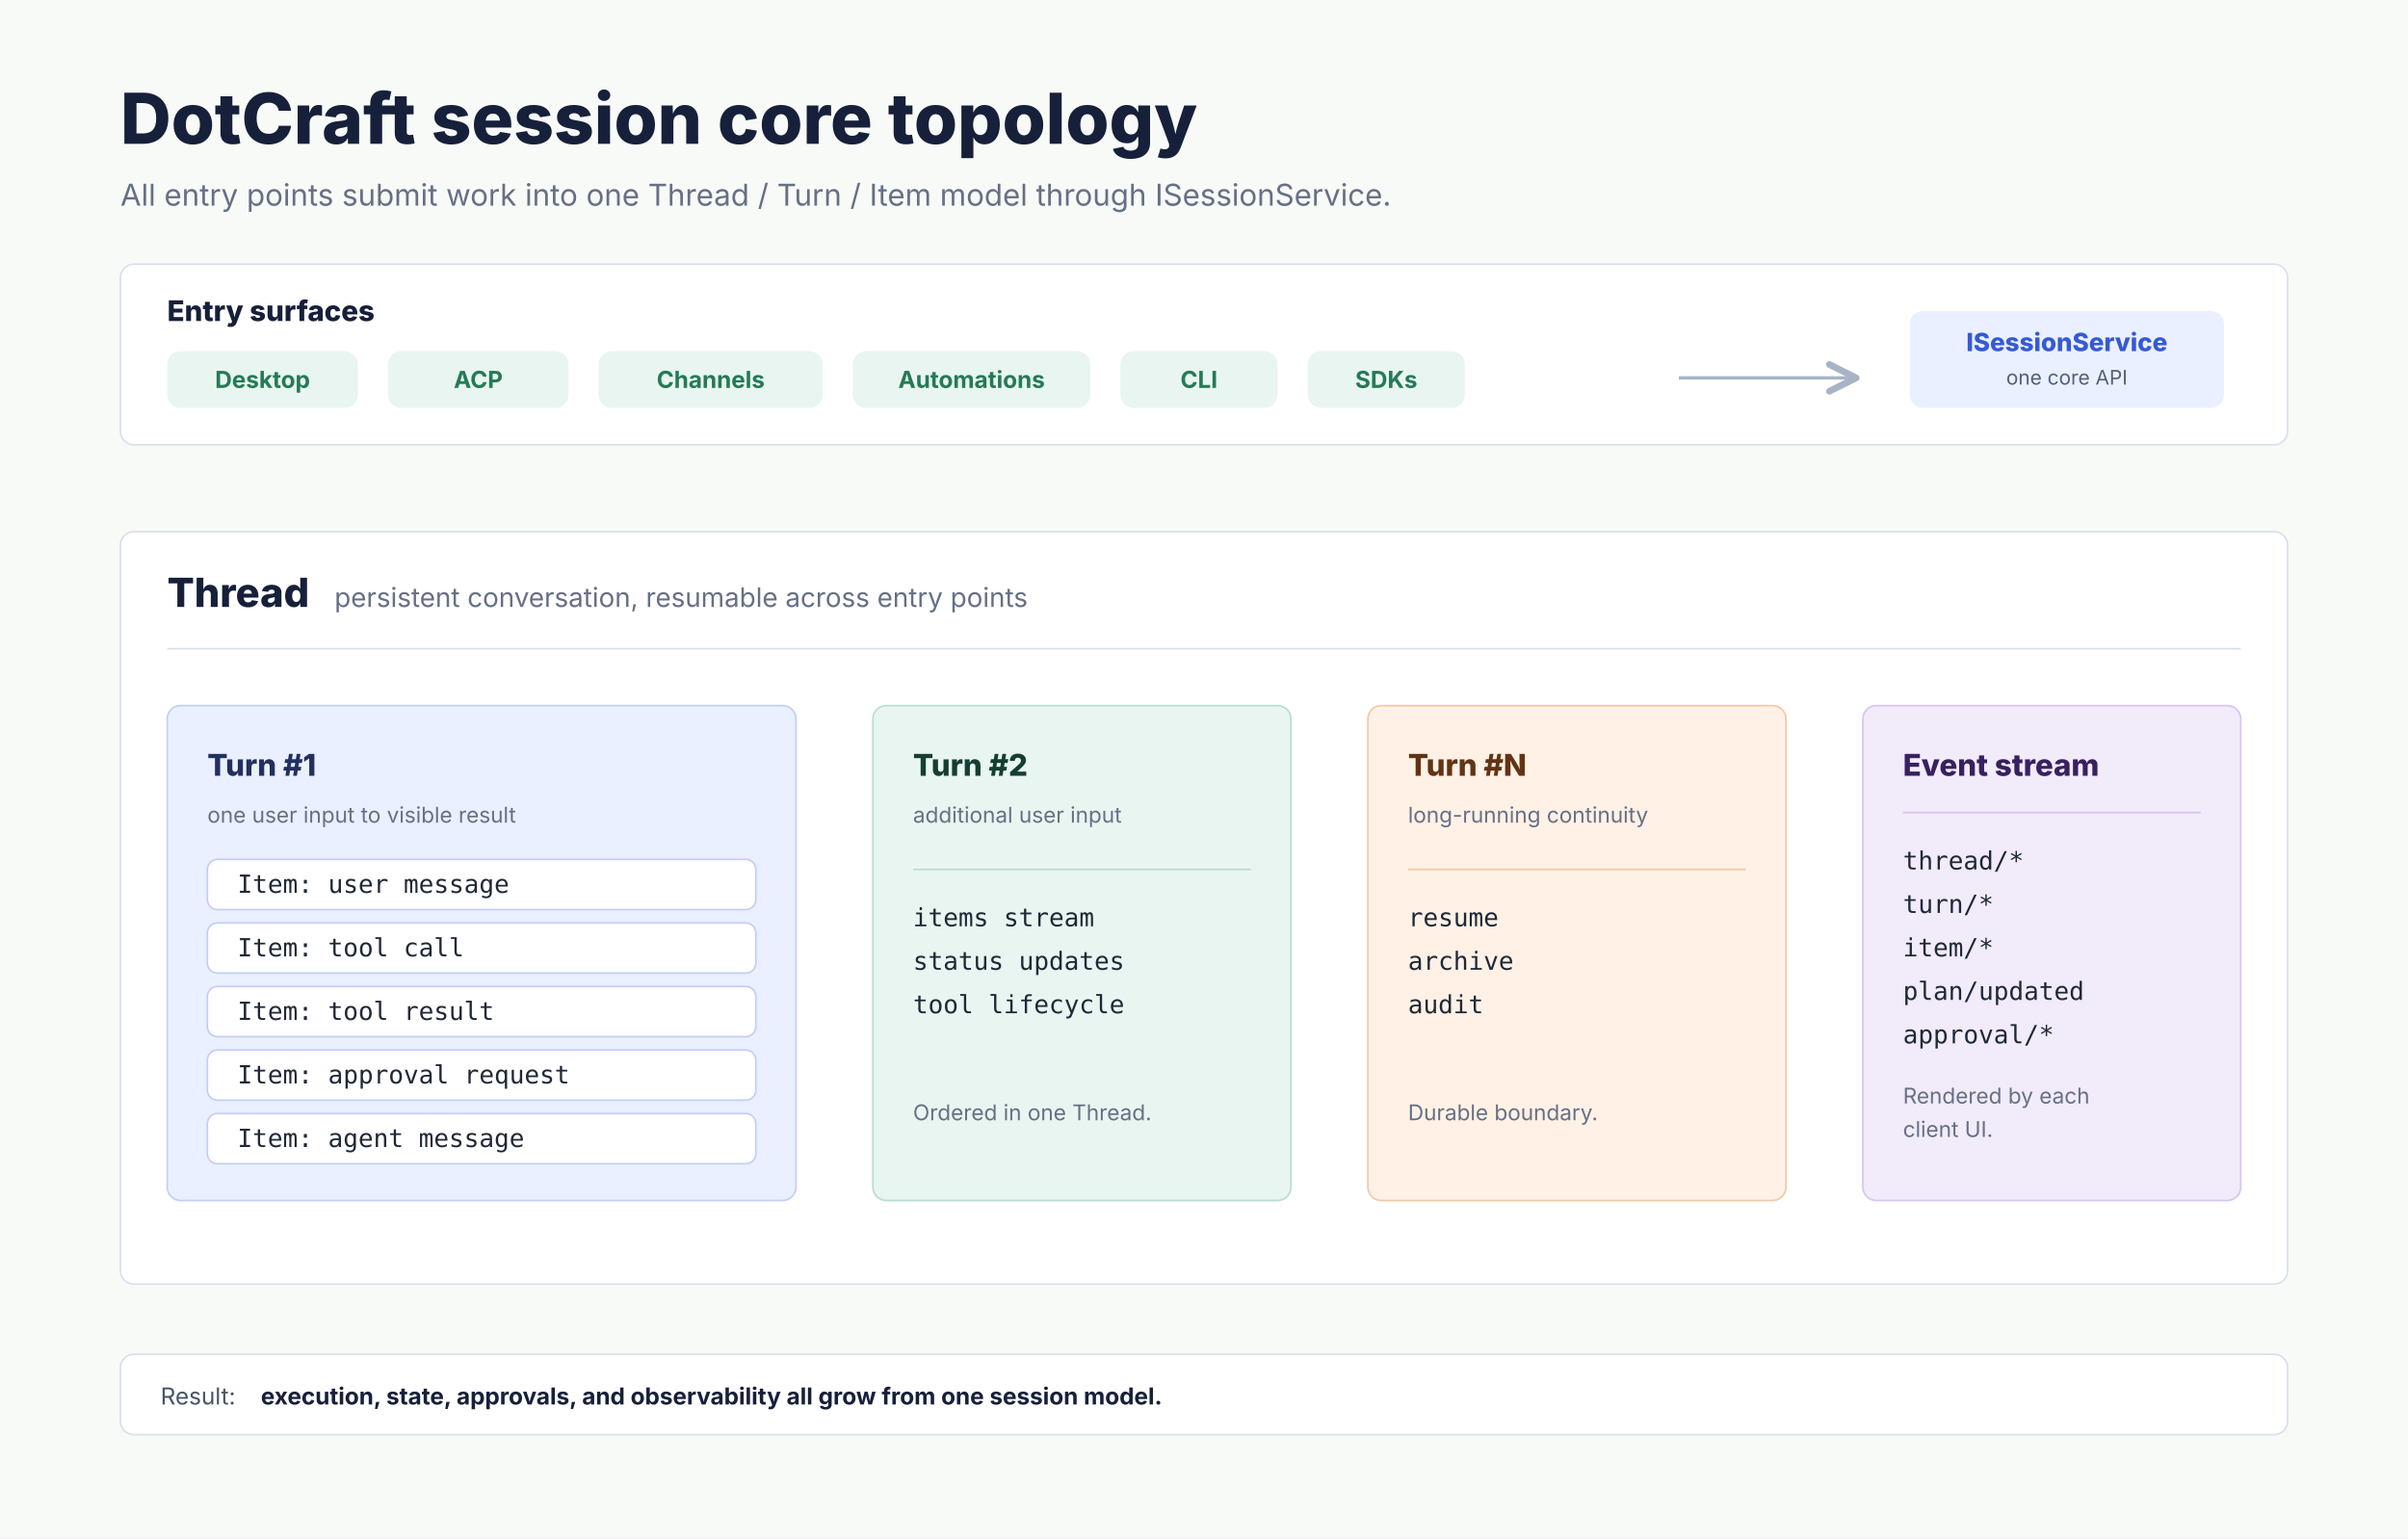
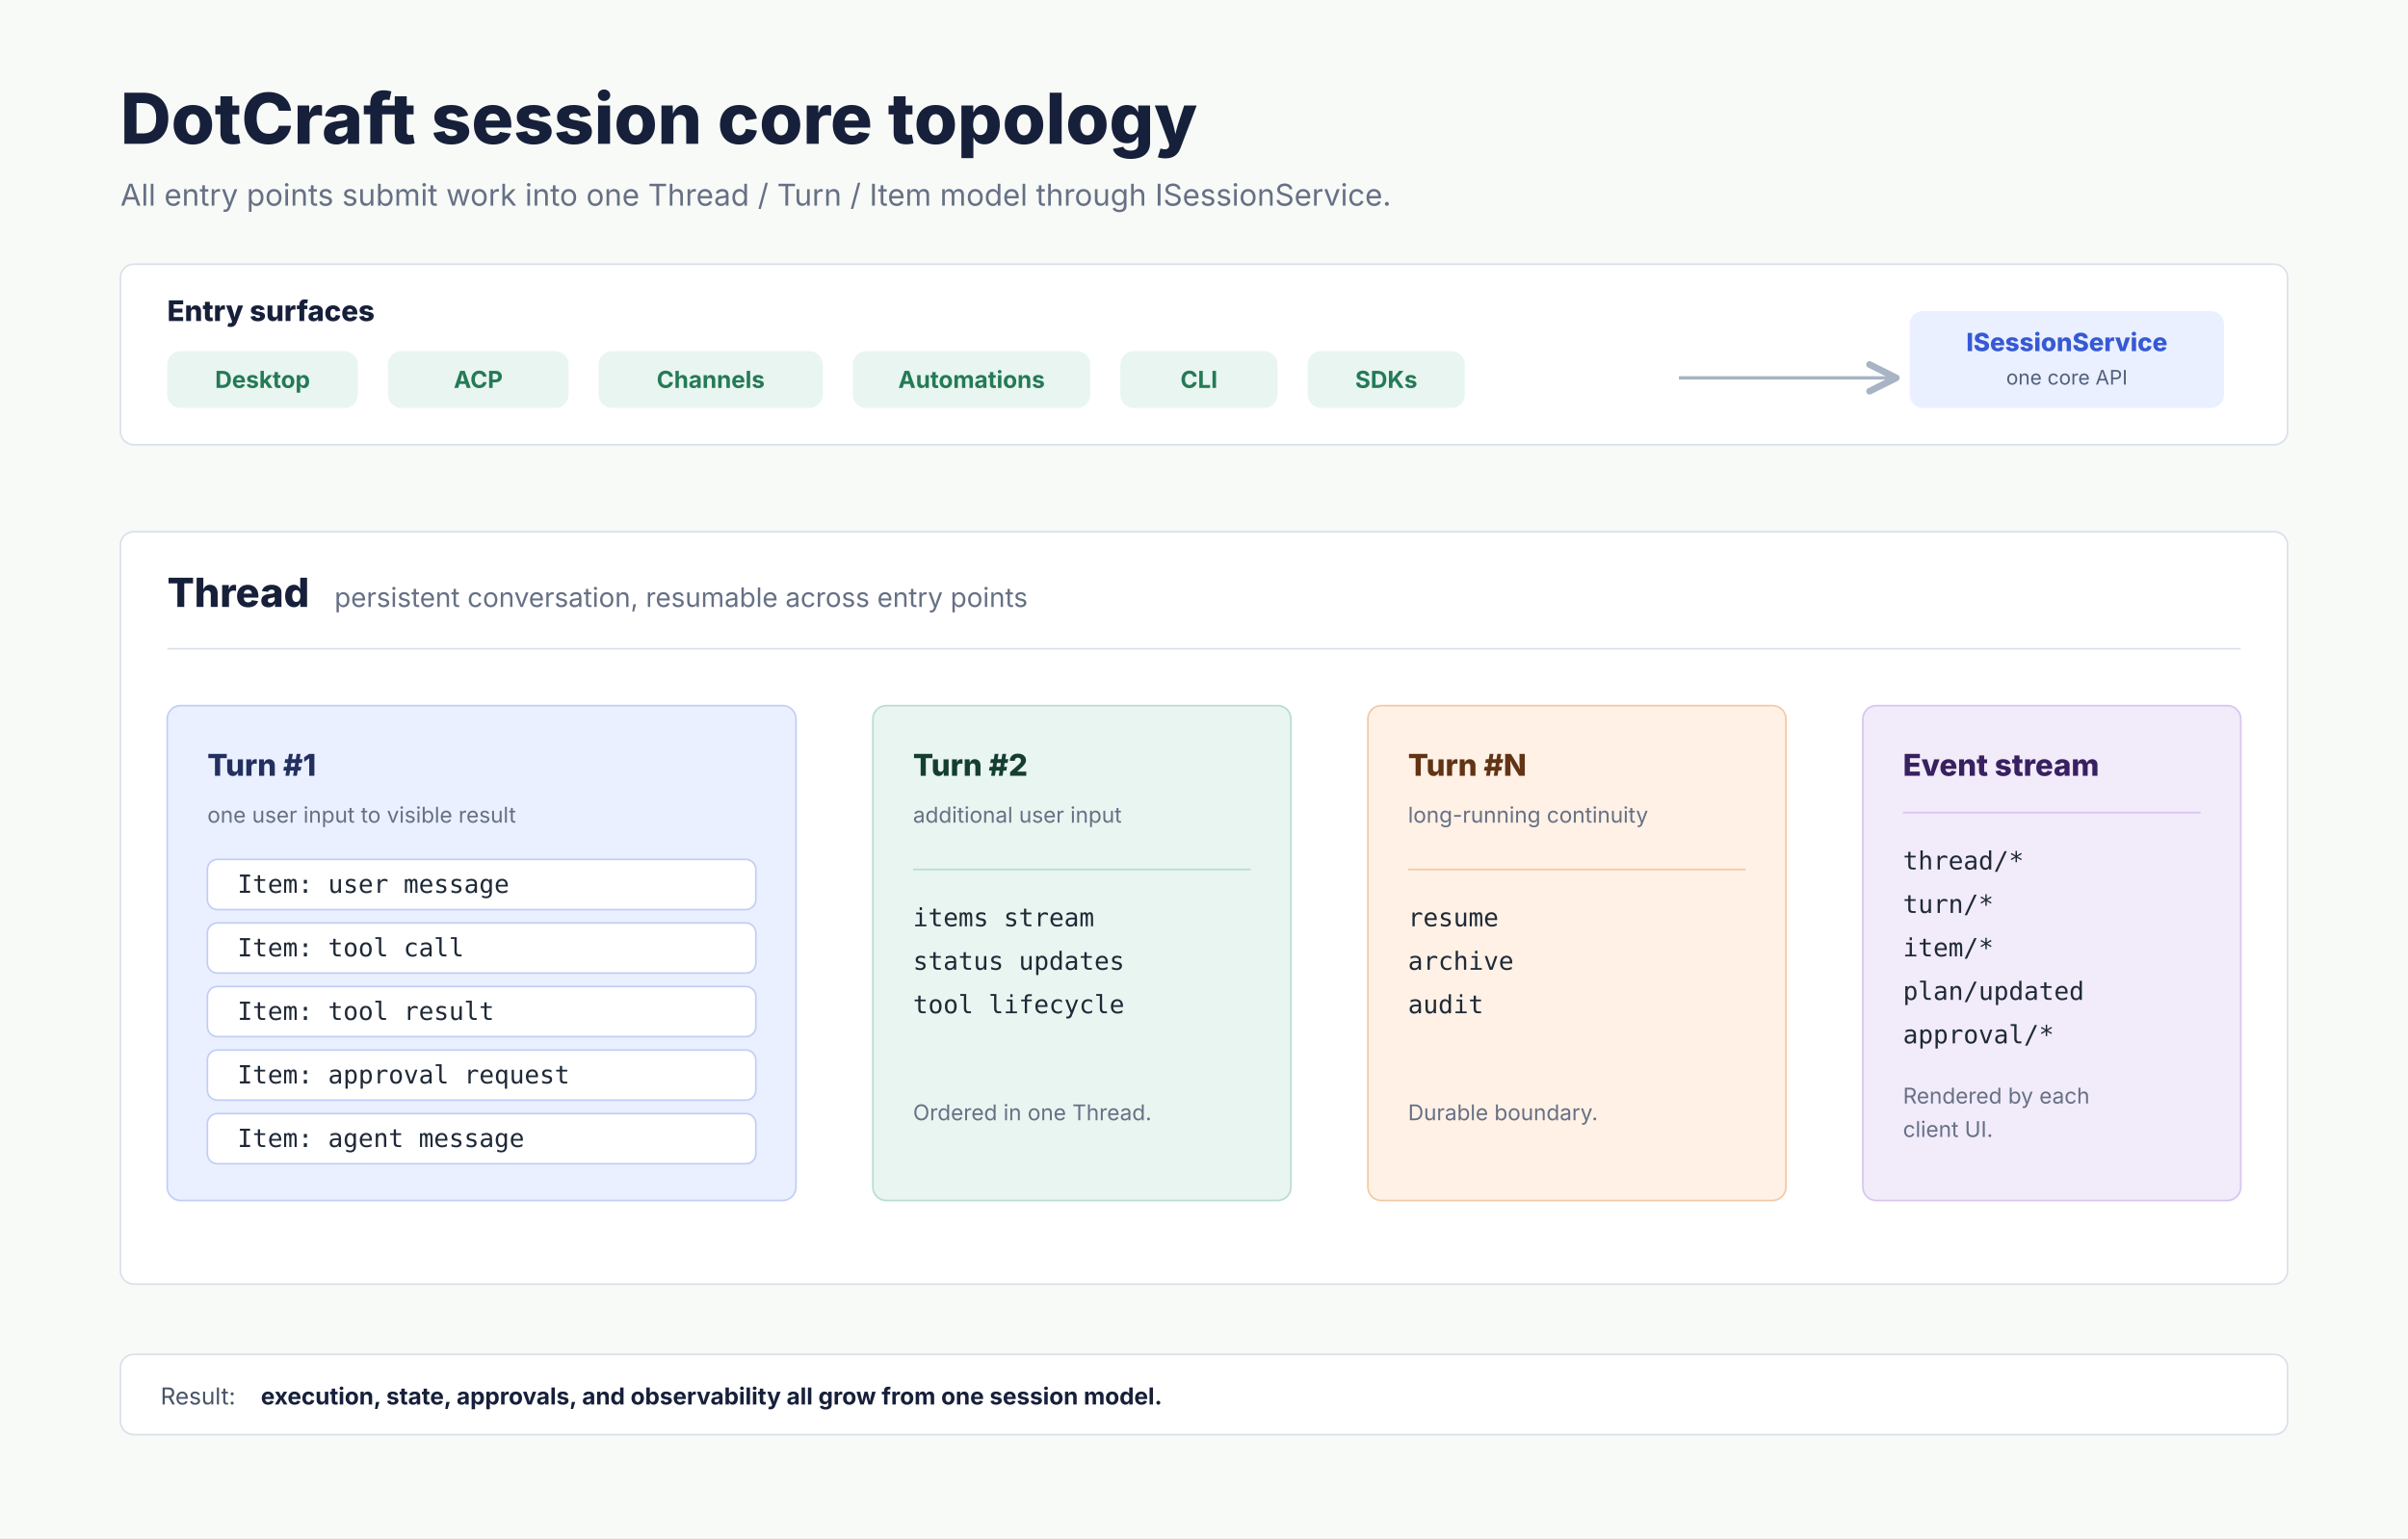
<svg xmlns="http://www.w3.org/2000/svg" width="1440" height="920" viewBox="0 0 1440 920" fill="none" role="img" aria-labelledby="title desc">
  <style>
    text { font-family: Inter, ui-sans-serif, system-ui, -apple-system, BlinkMacSystemFont, "Segoe UI", sans-serif; letter-spacing: 0; }
    .title { fill: #17203A; font-size: 42px; font-weight: 760; }
    .subtitle { fill: #667085; font-size: 18px; }
    .cardTitle { font-size: 24px; font-weight: 760; }
    .smallTitle { font-size: 18px; font-weight: 760; }
    .label { font-size: 14px; font-weight: 720; }
    .body { fill: #1F2937; font-size: 15px; }
    .mono { fill: #1F2937; font-size: 15px; font-family: "Cascadia Mono", ui-monospace, SFMono-Regular, Menlo, monospace; }
    .muted { fill: #667085; font-size: 13px; }
  </style>
  <defs>
    <marker id="arrow" markerWidth="12" markerHeight="12" refX="10" refY="6" orient="auto">
      <path d="M2 2L10 6L2 10" fill="none" stroke="#A8B4C6" stroke-width="2" stroke-linecap="round" stroke-linejoin="round" />
    </marker>
  </defs>
  <rect width="1440" height="920" fill="#F8FAF7" />
  <text x="72" y="86" class="title">DotCraft session core topology</text>
  <text x="72" y="123" class="subtitle">All entry points submit work into one Thread / Turn / Item model through ISessionService.</text>
  <g transform="translate(72 158)">
    <rect x="0" y="0" width="1296" height="108" rx="8" fill="#FFFFFF" stroke="#D9E0EA" />
    <text x="28" y="34" fill="#17203A" font-size="17" font-weight="760">Entry surfaces</text>
    <g transform="translate(28 52)">
      <rect x="0" y="0" width="114" height="34" rx="8" fill="#E9F5F0" />
      <text x="57" y="22" text-anchor="middle" fill="#247A57" font-size="14" font-weight="720">Desktop</text>
      <rect x="132" y="0" width="108" height="34" rx="8" fill="#E9F5F0" />
      <text x="186" y="22" text-anchor="middle" fill="#247A57" font-size="14" font-weight="720">ACP</text>
      <rect x="258" y="0" width="134" height="34" rx="8" fill="#E9F5F0" />
      <text x="325" y="22" text-anchor="middle" fill="#247A57" font-size="14" font-weight="720">Channels</text>
      <rect x="410" y="0" width="142" height="34" rx="8" fill="#E9F5F0" />
      <text x="481" y="22" text-anchor="middle" fill="#247A57" font-size="14" font-weight="720">Automations</text>
      <rect x="570" y="0" width="94" height="34" rx="8" fill="#E9F5F0" />
      <text x="617" y="22" text-anchor="middle" fill="#247A57" font-size="14" font-weight="720">CLI</text>
      <rect x="682" y="0" width="94" height="34" rx="8" fill="#E9F5F0" />
      <text x="729" y="22" text-anchor="middle" fill="#247A57" font-size="14" font-weight="720">SDKs</text>
    </g>
-     <path d="M932 68H1038" stroke="#A8B4C6" stroke-width="2" marker-end="url(#arrow)" />
+     <path d="M932 68H1062" stroke="#A8B4C6" stroke-width="2" marker-end="url(#arrow)" />
    <g transform="translate(1070 28)">
      <rect x="0" y="0" width="188" height="58" rx="8" fill="#EAF0FF" />
      <text x="94" y="24" text-anchor="middle" fill="#3659D4" font-size="15" font-weight="760">ISessionService</text>
      <text x="94" y="44" text-anchor="middle" fill="#52607A" font-size="12">one core API</text>
    </g>
  </g>
  <g transform="translate(72 318)">
    <rect x="0" y="0" width="1296" height="450" rx="8" fill="#FFFFFF" stroke="#D9E0EA" />
    <text x="28" y="45" class="cardTitle" fill="#17203A">Thread</text>
    <text x="128" y="45" fill="#667085" font-size="16">persistent conversation, resumable across entry points</text>
    <line x1="28" y1="70" x2="1268" y2="70" stroke="#D9E0EA" />
    <g transform="translate(28 104)">
      <rect x="0" y="0" width="376" height="296" rx="8" fill="#EAF0FF" stroke="#C2CEF7" />
      <text x="24" y="42" class="smallTitle" fill="#23305F">Turn #1</text>
      <text x="24" y="70" class="muted">one user input to visible result</text>
      <g transform="translate(24 92)">
        <rect x="0" y="0" width="328" height="30" rx="6" fill="#FFFFFF" stroke="#C2CEF7" />
        <text x="18" y="20" class="mono">Item: user message</text>
        <rect x="0" y="38" width="328" height="30" rx="6" fill="#FFFFFF" stroke="#C2CEF7" />
        <text x="18" y="58" class="mono">Item: tool call</text>
        <rect x="0" y="76" width="328" height="30" rx="6" fill="#FFFFFF" stroke="#C2CEF7" />
        <text x="18" y="96" class="mono">Item: tool result</text>
        <rect x="0" y="114" width="328" height="30" rx="6" fill="#FFFFFF" stroke="#C2CEF7" />
        <text x="18" y="134" class="mono">Item: approval request</text>
        <rect x="0" y="152" width="328" height="30" rx="6" fill="#FFFFFF" stroke="#C2CEF7" />
        <text x="18" y="172" class="mono">Item: agent message</text>
      </g>
    </g>
    <g transform="translate(450 104)">
      <rect x="0" y="0" width="250" height="296" rx="8" fill="#E9F5F0" stroke="#B7DED0" />
      <text x="24" y="42" class="smallTitle" fill="#153E33">Turn #2</text>
      <text x="24" y="70" class="muted">additional user input</text>
      <line x1="24" y1="98" x2="226" y2="98" stroke="#B7DED0" />
      <text x="24" y="132" class="mono">items stream</text>
      <text x="24" y="158" class="mono">status updates</text>
      <text x="24" y="184" class="mono">tool lifecycle</text>
      <text x="24" y="248" class="muted">Ordered in one Thread.</text>
    </g>
    <g transform="translate(746 104)">
      <rect x="0" y="0" width="250" height="296" rx="8" fill="#FFF1E6" stroke="#F3C9A4" />
      <text x="24" y="42" class="smallTitle" fill="#623314">Turn #N</text>
      <text x="24" y="70" class="muted">long-running continuity</text>
      <line x1="24" y1="98" x2="226" y2="98" stroke="#F3C9A4" />
      <text x="24" y="132" class="mono">resume</text>
      <text x="24" y="158" class="mono">archive</text>
      <text x="24" y="184" class="mono">audit</text>
      <text x="24" y="248" class="muted">Durable boundary.</text>
    </g>
    <g transform="translate(1042 104)">
      <rect x="0" y="0" width="226" height="296" rx="8" fill="#F1EBFA" stroke="#D7C5EF" />
      <text x="24" y="42" class="smallTitle" fill="#39205F">Event stream</text>
      <line x1="24" y1="64" x2="202" y2="64" stroke="#D7C5EF" />
      <text x="24" y="98" class="mono">thread/*</text>
      <text x="24" y="124" class="mono">turn/*</text>
      <text x="24" y="150" class="mono">item/*</text>
      <text x="24" y="176" class="mono">plan/updated</text>
      <text x="24" y="202" class="mono">approval/*</text>
      <text x="24" y="238" class="muted">Rendered by each</text>
      <text x="24" y="258" class="muted">client UI.</text>
    </g>
  </g>
  <g transform="translate(72 810)">
    <rect x="0" y="0" width="1296" height="48" rx="8" fill="#FFFFFF" stroke="#D9E0EA" />
    <text x="24" y="30" fill="#475467" font-size="14">Result:</text>
    <text x="84" y="30" fill="#17203A" font-size="14" font-weight="720">execution, state, approvals, and observability all grow from one session model.</text>
  </g>
</svg>
